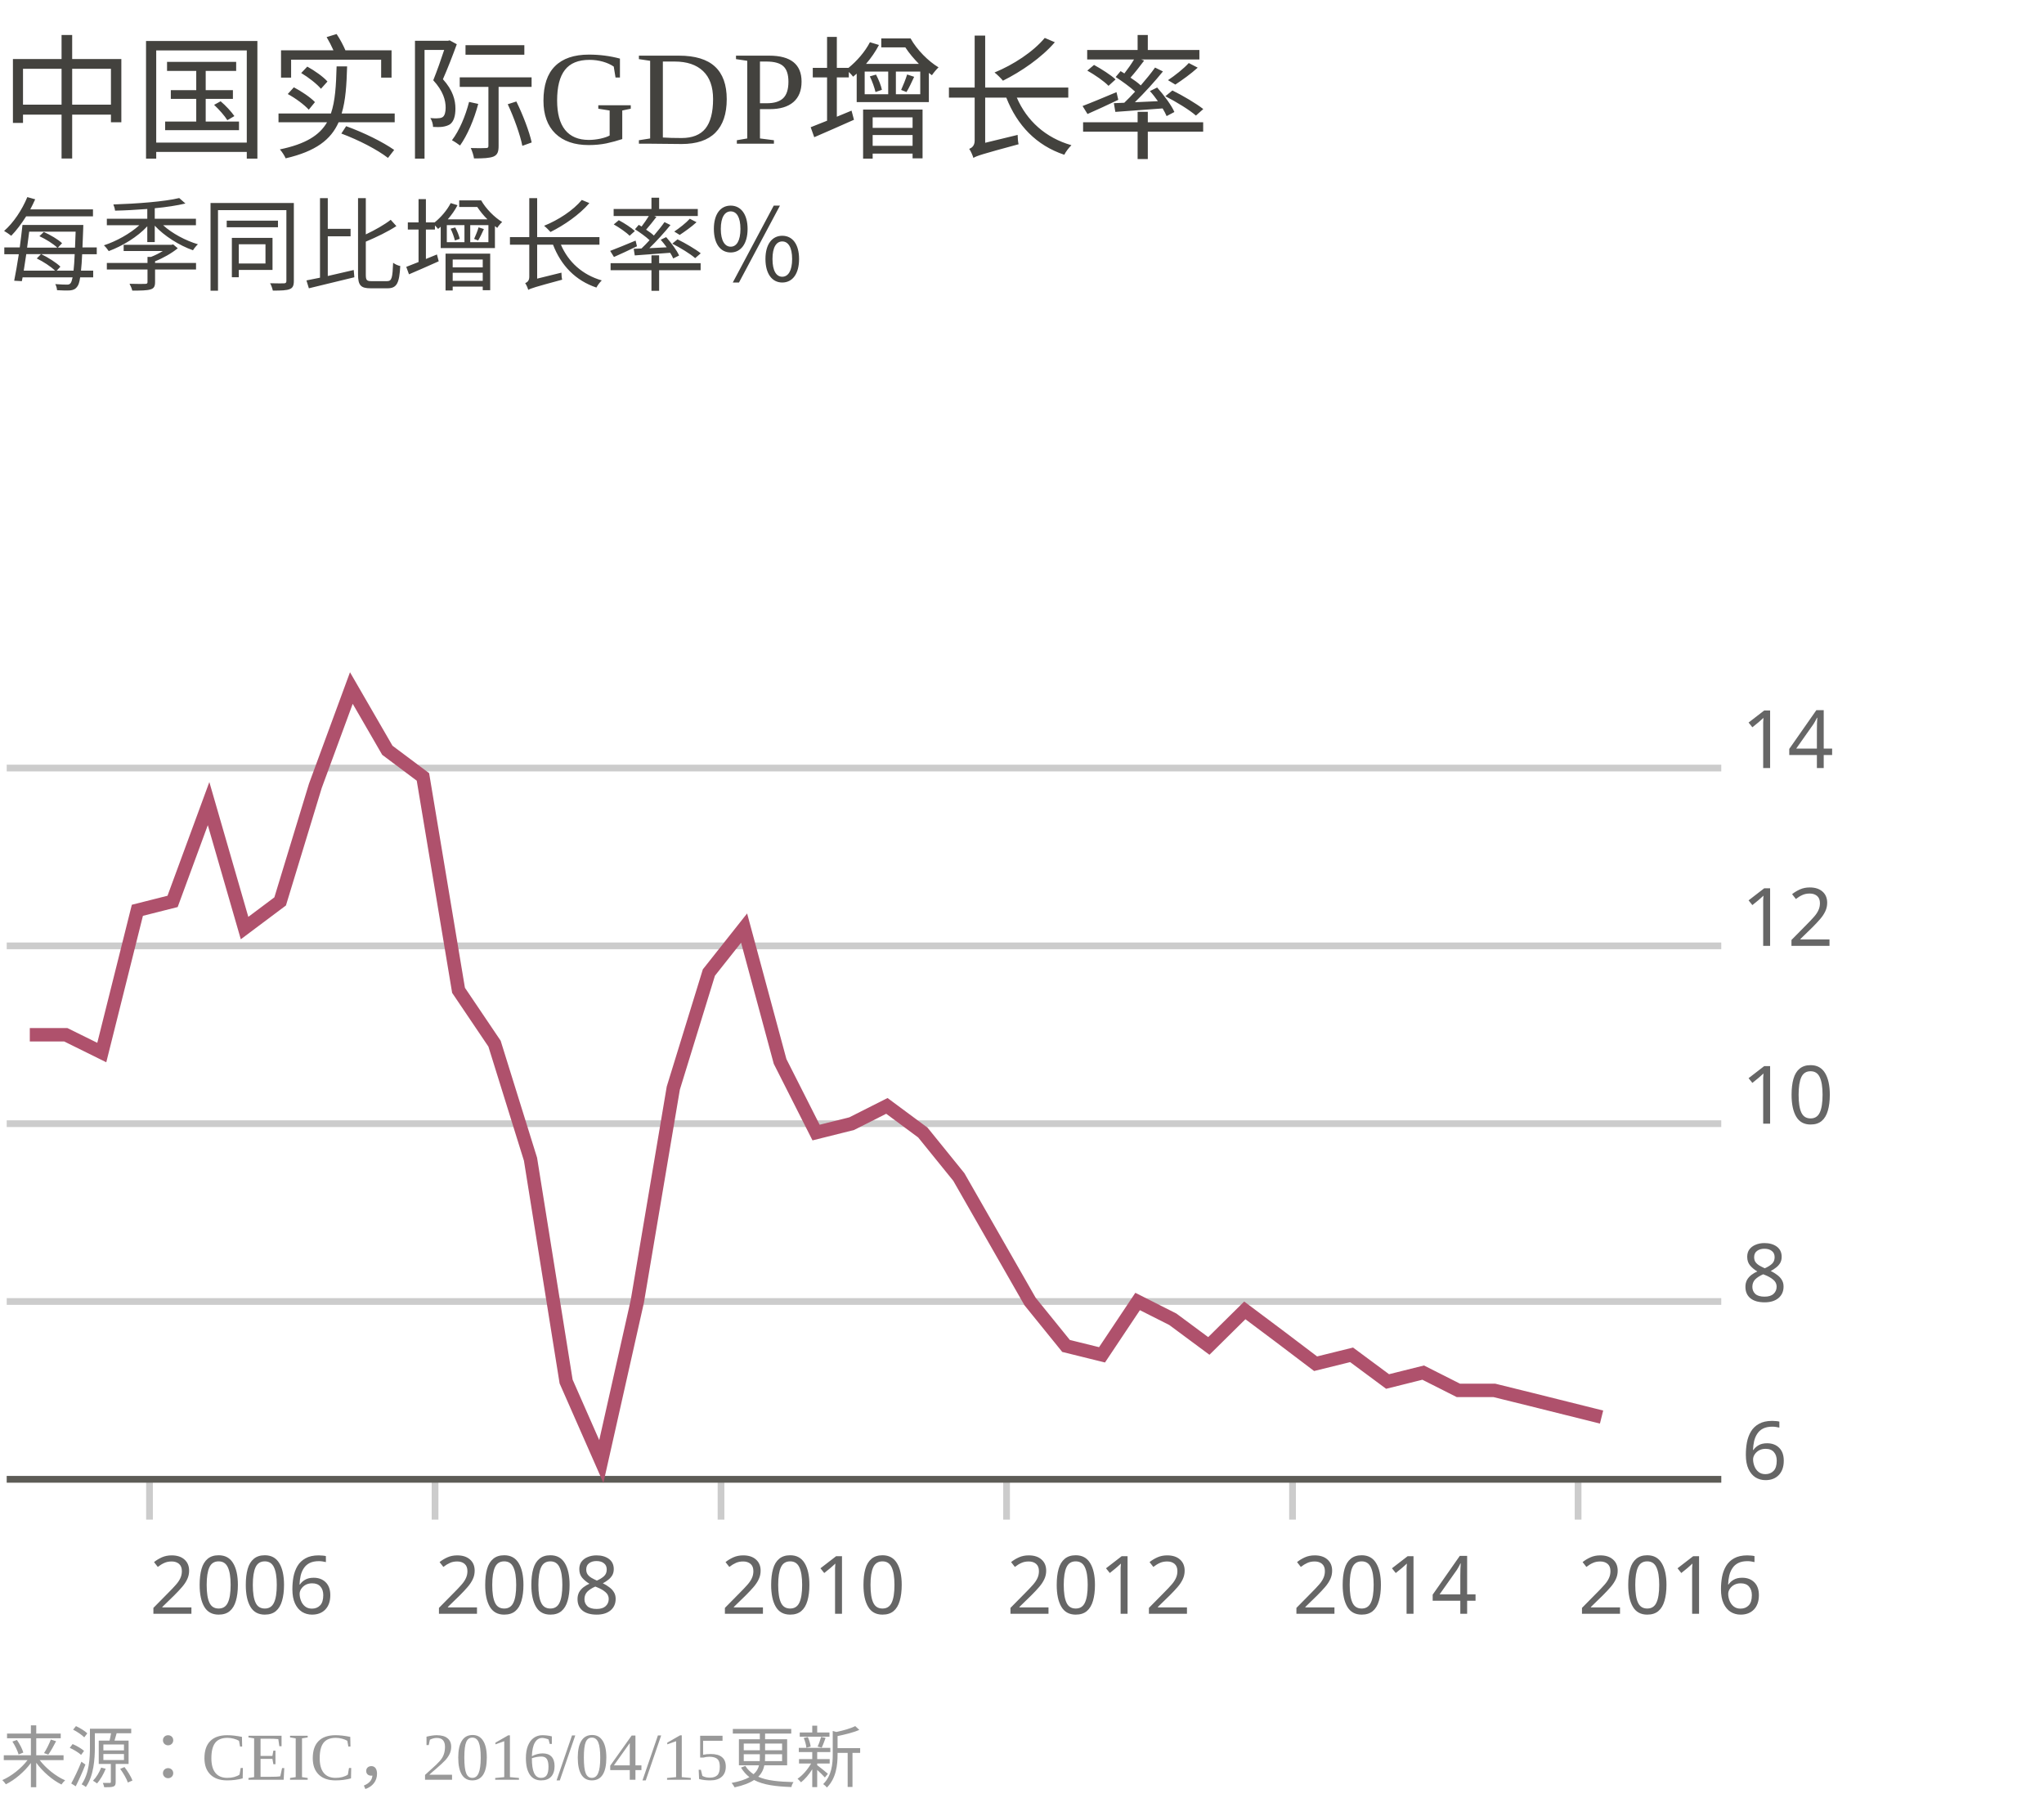
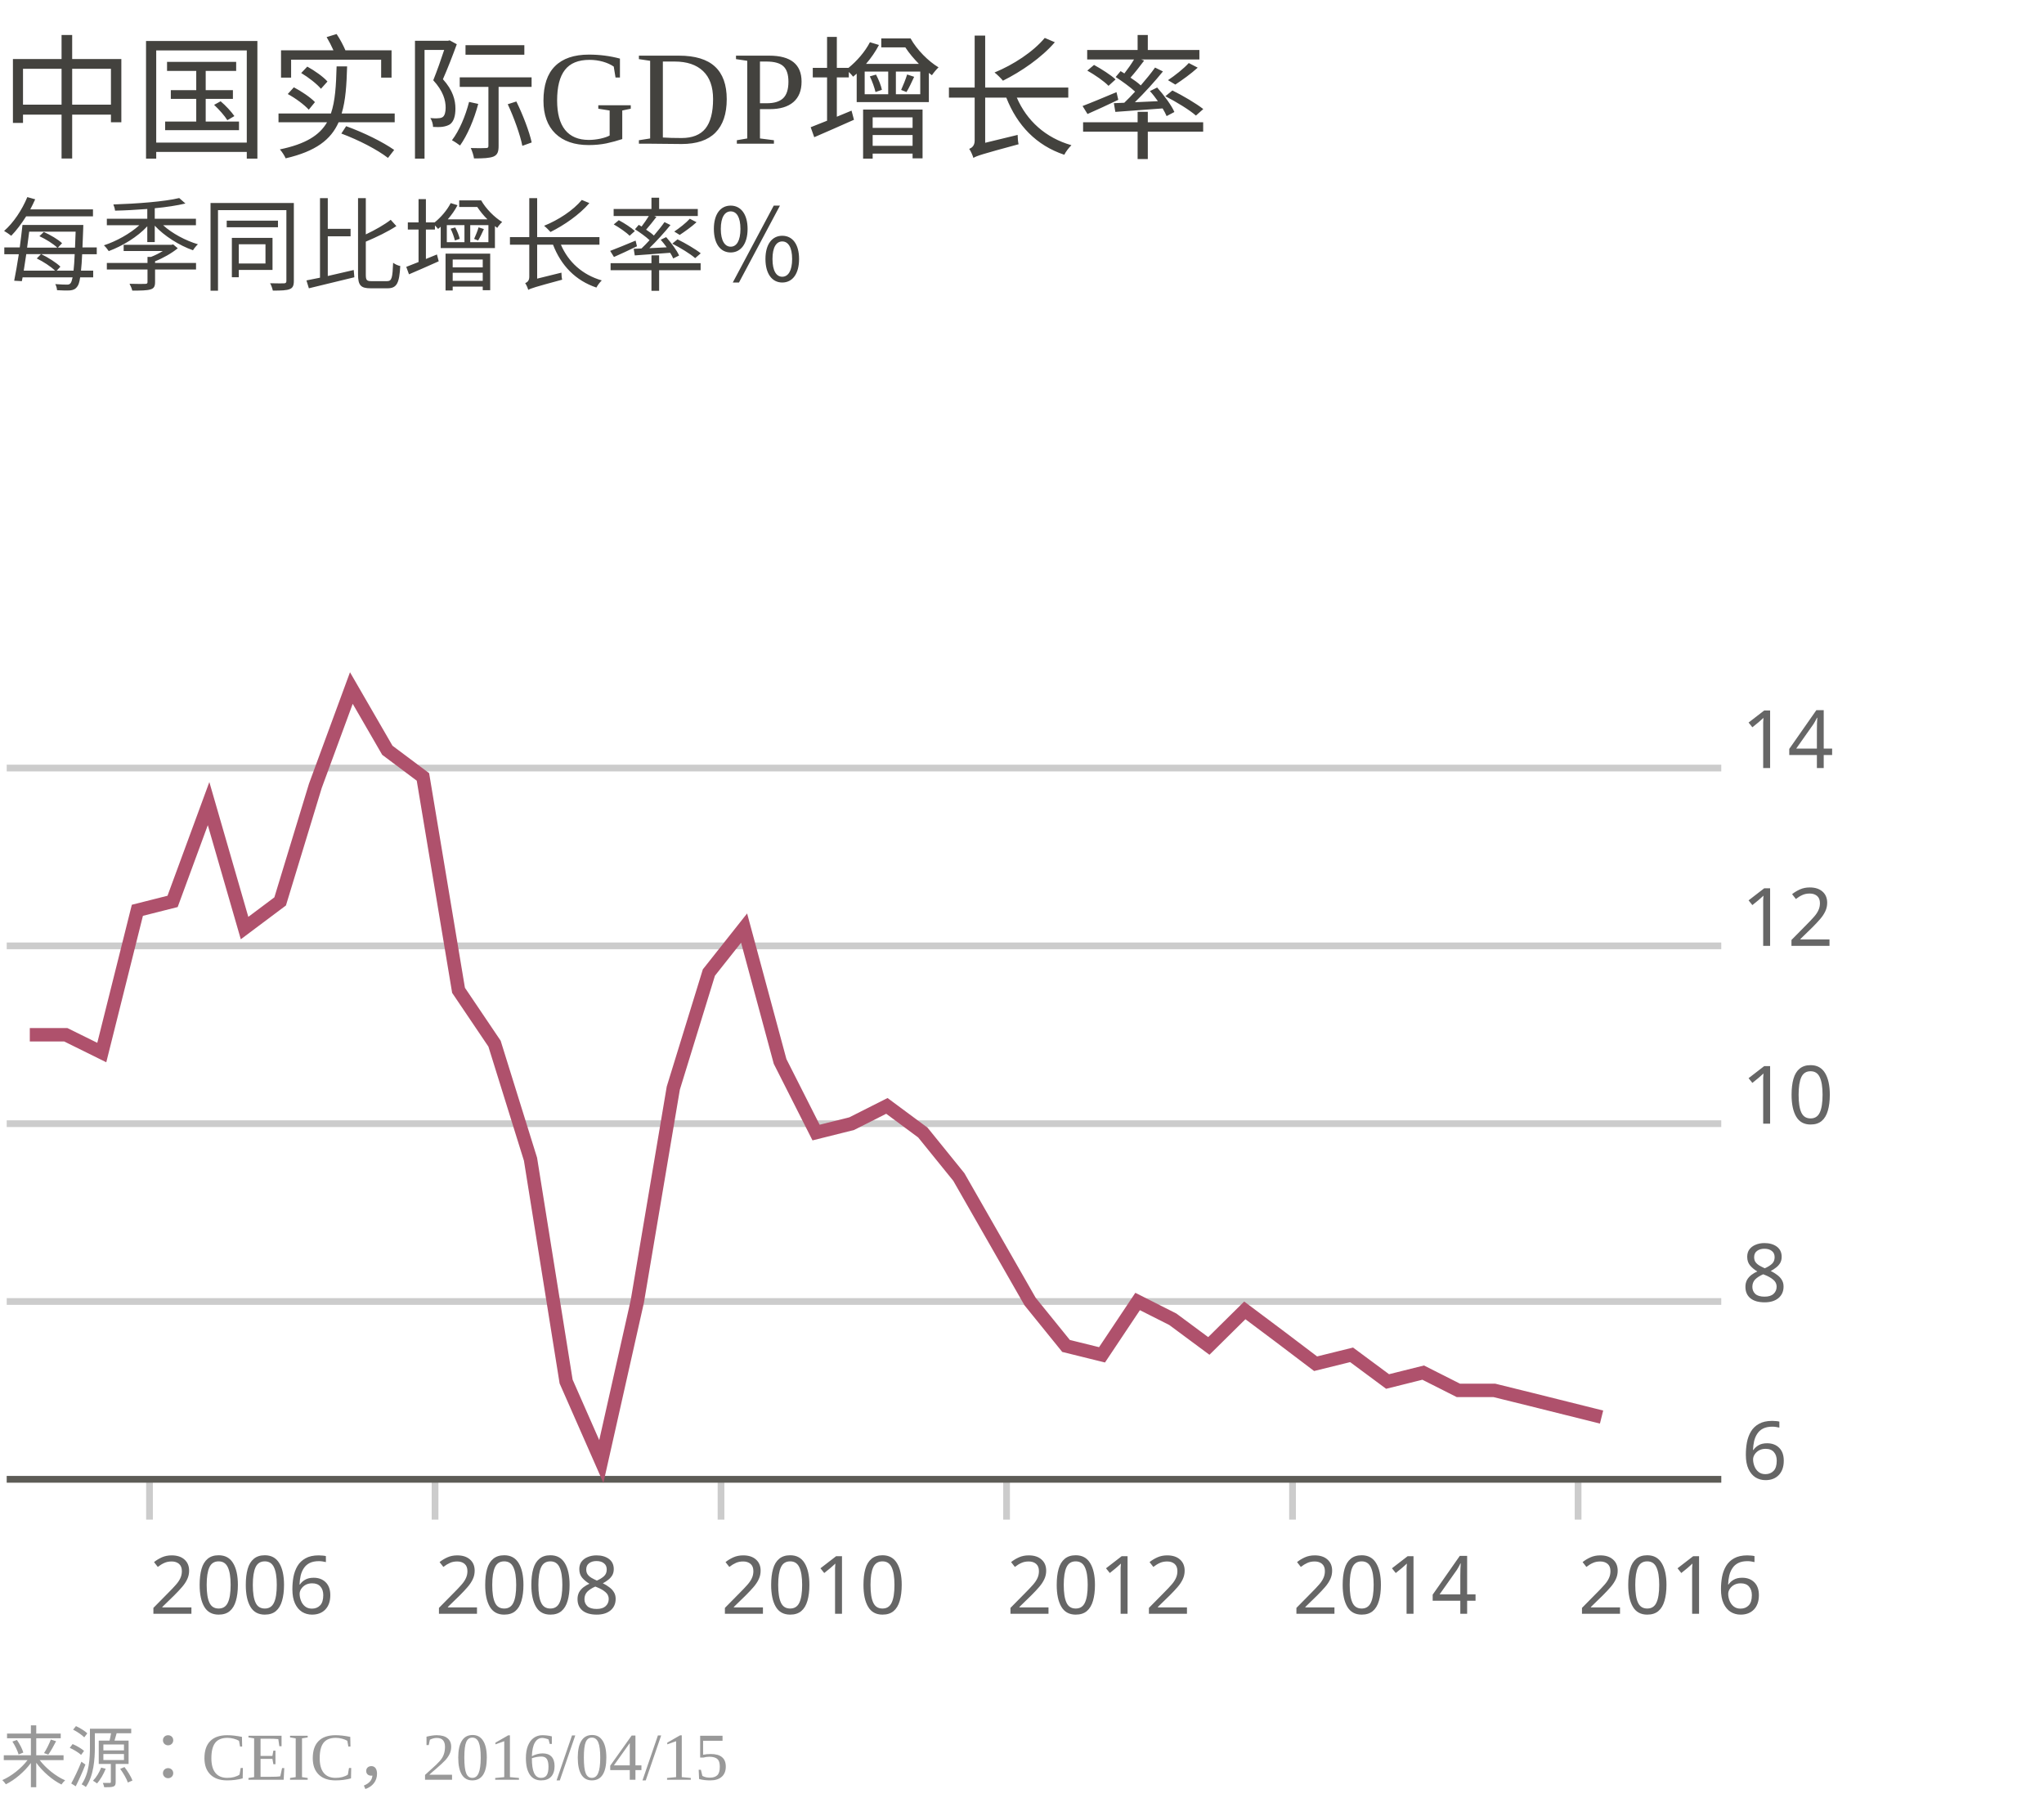
<svg xmlns="http://www.w3.org/2000/svg" viewBox="0 0 304 270">
  <text class="chart-title" fill="#43423e" font-size="20" y="22">中国实际GDP增长率</text>
  <text class="chart-subtitle" fill="#43423e" font-size="15" y="42">每季同比增长率％</text>
-   <text class="chart-source" font-size="10" fill-opacity="0.4" y="265">来源：CEIC，2016/04/15更新</text>
+   <text class="chart-source" font-size="10" fill-opacity="0.4" y="265">来源：CEIC，2016/04/15</text>
  <g transform="translate(1,100)">
    <g transform="translate(0,120)" class="x axis">
      <g class="tick" style="" transform="translate(21.23546,0)">
        <line y2="6" x2="0" fill="none" stroke="#000" stroke-opacity="0.2" />
        <text dy="0" style="" y="20" x="0" font-family="MetricWeb,sans-serif" fill-opacity="0.6" font-size="12" text-anchor="start">2006</text>
      </g>
      <g class="tick" style="" transform="translate(63.70637,0)">
        <line y2="6" x2="0" fill="none" stroke="#000" stroke-opacity="0.2" />
        <text dy="0" style="" y="20" x="0" font-family="MetricWeb,sans-serif" fill-opacity="0.6" font-size="12" text-anchor="start">2008</text>
      </g>
      <g class="tick" style="" transform="translate(106.2355,0)">
        <line y2="6" x2="0" fill="none" stroke="#000" stroke-opacity="0.2" />
        <text dy="0" style="" y="20" x="0" font-family="MetricWeb,sans-serif" fill-opacity="0.6" font-size="12" text-anchor="start">2010</text>
      </g>
      <g class="tick" style="" transform="translate(148.7064,0)">
        <line y2="6" x2="0" fill="none" stroke="#000" stroke-opacity="0.2" />
        <text dy="0" style="" y="20" x="0" font-family="MetricWeb,sans-serif" fill-opacity="0.6" font-size="12" text-anchor="start">2012</text>
      </g>
      <g class="tick" style="" transform="translate(191.2355,0)">
        <line y2="6" x2="0" fill="none" stroke="#000" stroke-opacity="0.2" />
        <text dy="0" style="" y="20" x="0" font-family="MetricWeb,sans-serif" fill-opacity="0.6" font-size="12" text-anchor="start">2014</text>
      </g>
      <g class="tick" style="" transform="translate(233.7064,0)">
        <line y2="6" x2="0" fill="none" stroke="#000" stroke-opacity="0.2" />
        <text dy="0" style="" y="20" x="0" font-family="MetricWeb,sans-serif" fill-opacity="0.6" font-size="12" text-anchor="start">2016</text>
      </g>
      <path class="domain" d="M0,0V0H255V0" fill="none" stroke="#74736c" />
    </g>
    <g transform="translate(255,0)" class="y axis">
      <g class="tick" style="" transform="translate(0,120)">
        <line x2="-255" y2="0" fill="none" stroke="#000" stroke-opacity="0.2" />
        <text dy="0" style="text-anchor: start;" x="3" y="0" font-family="MetricWeb,sans-serif" fill-opacity="0.6" font-size="12">6</text>
      </g>
      <g class="tick" style="" transform="translate(0,93.55556)">
        <line x2="-255" y2="0" fill="none" stroke="#000" stroke-opacity="0.2" />
        <text dy="0" style="text-anchor: start;" x="3" y="0" font-family="MetricWeb,sans-serif" fill-opacity="0.6" font-size="12">8</text>
      </g>
      <g class="tick" style="" transform="translate(0,67.11111)">
        <line x2="-255" y2="0" fill="none" stroke="#000" stroke-opacity="0.2" />
        <text dy="0" style="text-anchor: start;" x="3" y="0" font-family="MetricWeb,sans-serif" fill-opacity="0.6" font-size="12">10</text>
      </g>
      <g class="tick" style="" transform="translate(0,40.66667)">
        <line x2="-255" y2="0" fill="none" stroke="#000" stroke-opacity="0.2" />
        <text dy="0" style="text-anchor: start;" x="3" y="0" font-family="MetricWeb,sans-serif" fill-opacity="0.6" font-size="12">12</text>
      </g>
      <g class="tick" style="" transform="translate(0,14.22222)">
        <line x2="-255" y2="0" fill="none" stroke="#000" stroke-opacity="0.2" />
        <text dy="0" style="text-anchor: start;" x="3" y="0" font-family="MetricWeb,sans-serif" fill-opacity="0.6" font-size="12">14</text>
      </g>
      <path class="domain" d="M-255,1H0V120H-255" fill="none" stroke="#000" stroke-opacity="0" />
    </g>
    <g>
      <path d="M3.433,53.889L8.785,53.889L14.138,56.533L19.432,35.378L24.668,34.056L30.021,19.511L35.373,38.022L40.667,34.056L45.903,16.867L51.256,2.322L56.608,11.578L61.903,15.544L67.197,47.278L72.55,55.211L77.902,72.4L83.196,105.456L88.433,117.356L93.785,93.556L99.138,61.822L104.432,44.633L109.668,38.022L115.021,57.856L120.373,68.433L125.667,67.111L130.903,64.467L136.256,68.433L141.608,75.044L146.903,84.3L152.197,93.556L157.55,100.167L162.902,101.489L168.196,93.556L173.433,96.2L178.785,100.167L184.138,94.878L189.432,98.844L194.668,102.811L200.021,101.489L205.373,105.456L210.667,104.133L215.903,106.778L221.256,106.778L226.608,108.1L231.903,109.422L237.197,110.744" stroke-width="2" fill="none" stroke="#af516c" />
    </g>
  </g>
</svg>
